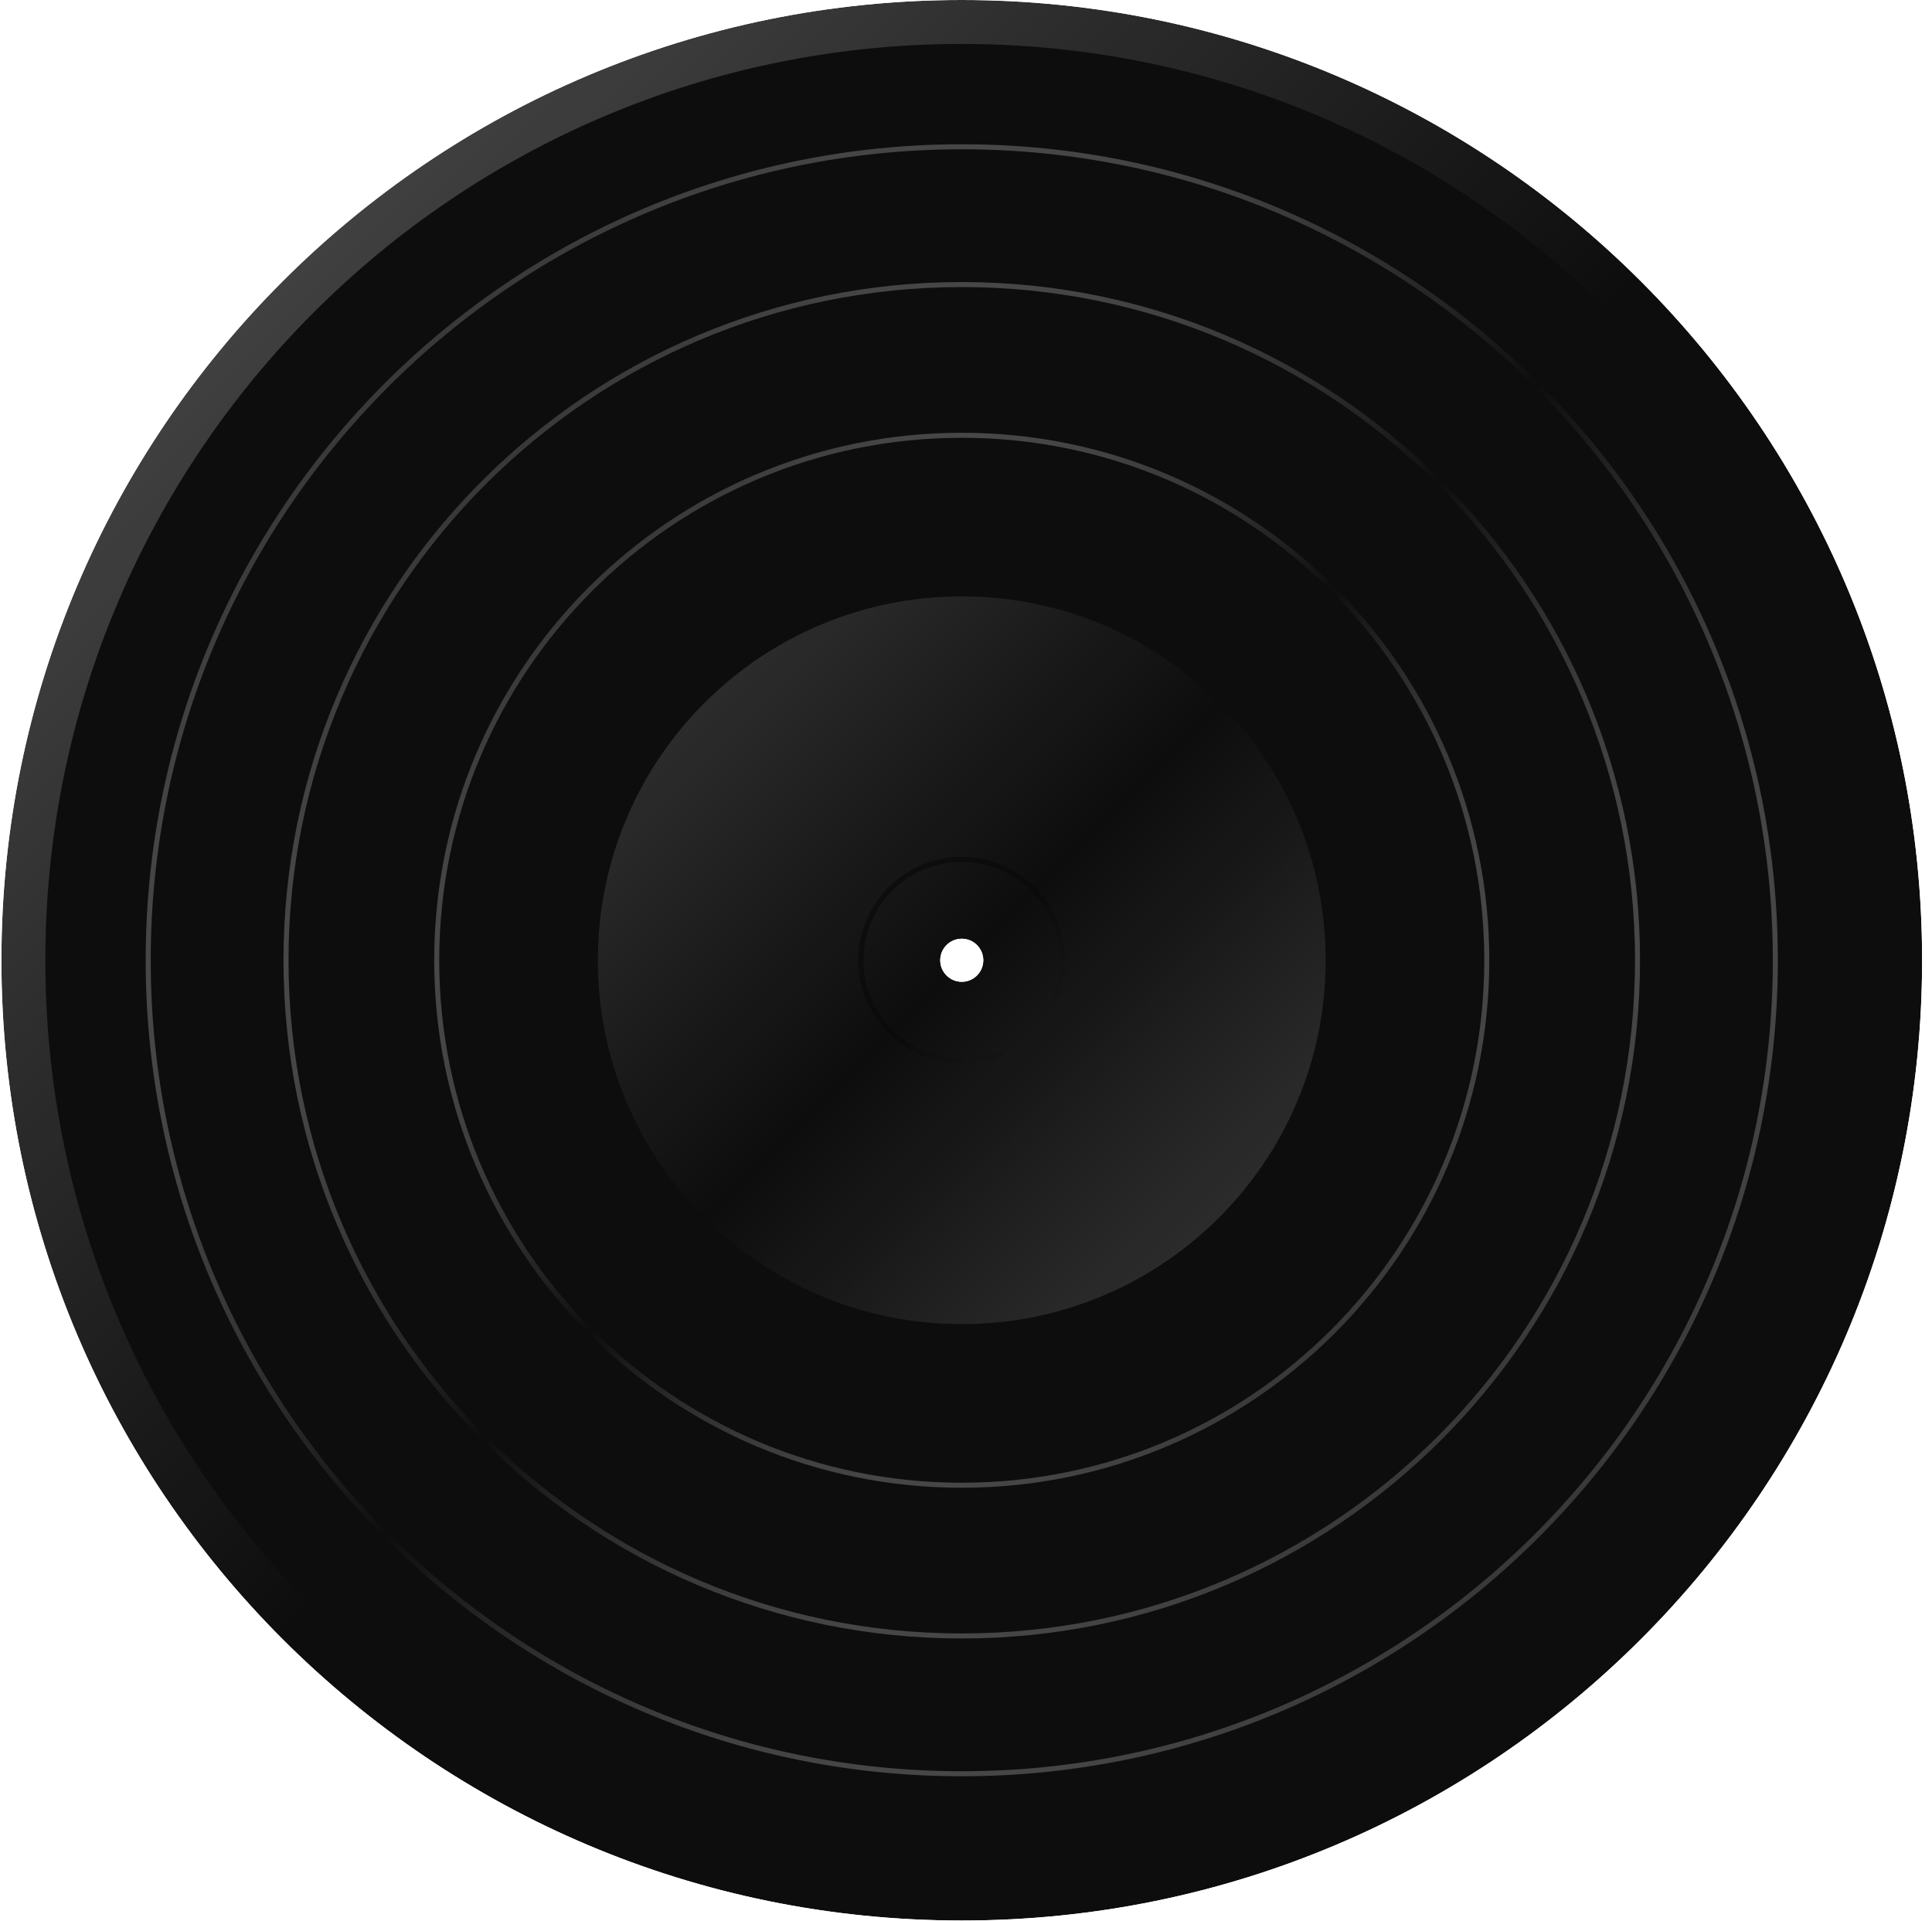
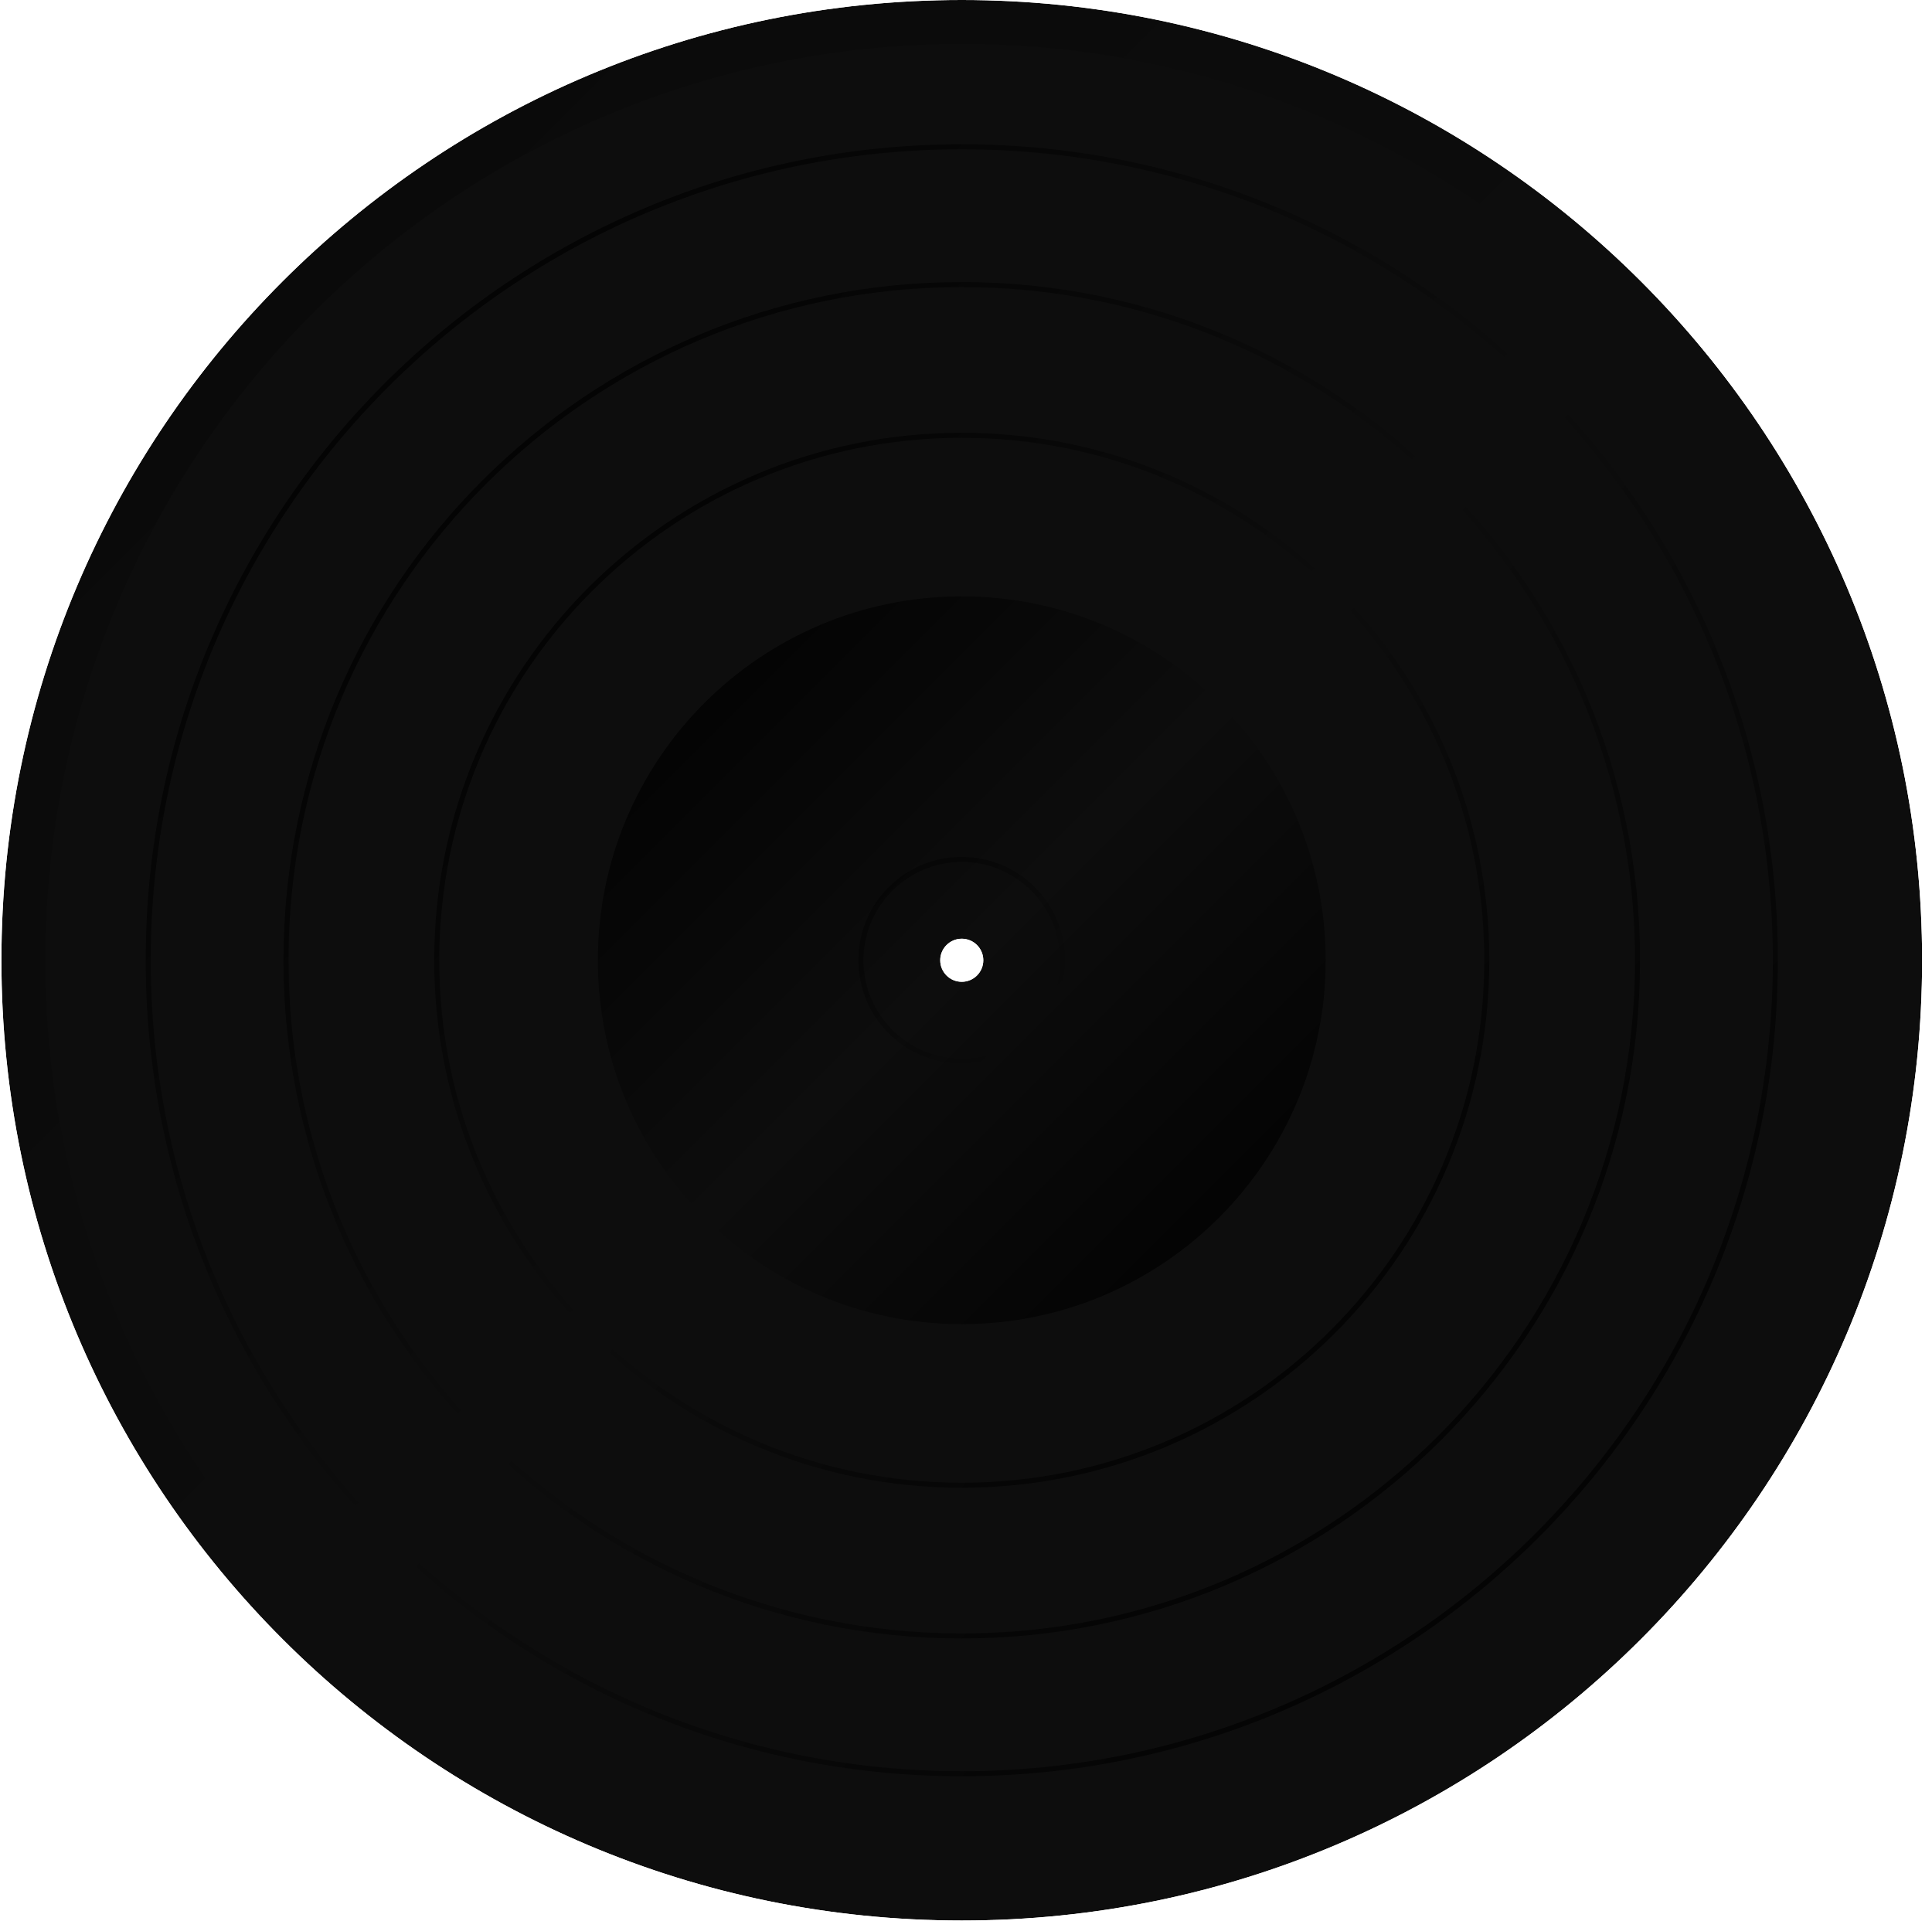
<svg xmlns="http://www.w3.org/2000/svg" width="171" height="170" viewBox="0 0 171 170" fill="none">
  <mask id="mask0_1735_11476" style="mask-type:alpha" maskUnits="userSpaceOnUse" x="0" y="0" width="171" height="170">
    <path fill-rule="evenodd" clip-rule="evenodd" d="M85.125 170C132.069 170 170.125 131.944 170.125 85C170.125 38.056 132.069 6.10352e-05 85.125 6.10352e-05C38.181 6.10352e-05 0.125 38.056 0.125 85C0.125 131.944 38.181 170 85.125 170ZM85.125 86.906C86.178 86.906 87.031 86.053 87.031 85C87.031 83.948 86.178 83.094 85.125 83.094C84.073 83.094 83.219 83.948 83.219 85C83.219 86.053 84.073 86.906 85.125 86.906Z" fill="#0D0D0D" />
  </mask>
  <g mask="url(#mask0_1735_11476)">
    <path fill-rule="evenodd" clip-rule="evenodd" d="M85.125 170C132.069 170 170.125 131.944 170.125 85C170.125 38.056 132.069 6.10352e-05 85.125 6.10352e-05C38.181 6.10352e-05 0.125 38.056 0.125 85C0.125 131.944 38.181 170 85.125 170ZM85.125 86.906C86.178 86.906 87.031 86.053 87.031 85C87.031 83.948 86.178 83.094 85.125 83.094C84.073 83.094 83.219 83.948 83.219 85C83.219 86.053 84.073 86.906 85.125 86.906Z" fill="#0D0D0D" />
    <circle cx="85.125" cy="85" r="83.055" stroke="url(#paint0_linear_1735_11476)" stroke-opacity="0.3" stroke-width="3.891" />
    <circle cx="85.125" cy="85" r="72.008" stroke="url(#paint1_linear_1735_11476)" stroke-width="0.445" />
    <circle cx="85.125" cy="85" r="59.811" stroke="url(#paint2_linear_1735_11476)" stroke-width="0.445" />
    <circle cx="85.125" cy="85" r="46.47" stroke="url(#paint3_linear_1735_11476)" stroke-width="0.445" />
-     <circle cx="85.125" cy="85" r="32.209" fill="url(#paint4_linear_1735_11476)" fill-opacity="0.18" />
+     <circle cx="85.125" cy="85" r="32.209" fill="url(#paint4_linear_1735_11476)" fillOpacity="0.18" />
  </g>
  <mask id="mask1_1735_11476" style="mask-type:alpha" maskUnits="userSpaceOnUse" x="56" y="56" width="58" height="58">
    <path fill-rule="evenodd" clip-rule="evenodd" d="M85.125 113.8C101.031 113.8 113.925 100.906 113.925 85C113.925 69.094 101.031 56.2 85.125 56.2C69.219 56.2 56.325 69.094 56.325 85C56.325 100.906 69.219 113.8 85.125 113.8ZM85.125 86.907C86.178 86.907 87.032 86.053 87.032 85C87.032 83.947 86.178 83.093 85.125 83.093C84.072 83.093 83.218 83.947 83.218 85C83.218 86.053 84.072 86.907 85.125 86.907Z" fill="url(#paint5_linear_1735_11476)" />
  </mask>
  <g mask="url(#mask1_1735_11476)">
    <circle cx="85.125" cy="85" r="8.925" stroke="url(#paint6_linear_1735_11476)" stroke-opacity="0.5" stroke-width="0.445" />
  </g>
  <defs>
    <linearGradient id="paint0_linear_1735_11476" x1="0.125" y1="6.10352e-05" x2="170.125" y2="170" gradientUnits="userSpaceOnUse">
-       <stop stop-color="white" />
-       <stop offset="0.5" stop-color="white" stop-opacity="0" />
+       <stop stopColor="white" />
+       <stop offset="0.5" stopColor="white" stop-opacity="0" />
    </linearGradient>
    <linearGradient id="paint1_linear_1735_11476" x1="12.894" y1="12.769" x2="157.356" y2="157.231" gradientUnits="userSpaceOnUse">
      <stop />
-       <stop offset="0.5" stop-color="white" stop-opacity="0" />
+       <stop offset="0.5" stopColor="white" stop-opacity="0" />
      <stop offset="1" />
    </linearGradient>
    <linearGradient id="paint2_linear_1735_11476" x1="25.091" y1="24.966" x2="145.159" y2="145.034" gradientUnits="userSpaceOnUse">
      <stop />
-       <stop offset="0.5" stop-color="white" stop-opacity="0" />
+       <stop offset="0.5" stopColor="white" stop-opacity="0" />
      <stop offset="1" />
    </linearGradient>
    <linearGradient id="paint3_linear_1735_11476" x1="38.432" y1="38.307" x2="131.818" y2="131.693" gradientUnits="userSpaceOnUse">
      <stop />
-       <stop offset="0.5" stop-color="white" stop-opacity="0" />
+       <stop offset="0.5" stopColor="white" stop-opacity="0" />
      <stop offset="1" />
    </linearGradient>
    <linearGradient id="paint4_linear_1735_11476" x1="52.917" y1="52.792" x2="117.334" y2="117.209" gradientUnits="userSpaceOnUse">
-       <stop stop-color="white" />
-       <stop offset="0.5" stop-color="white" stop-opacity="0" />
-       <stop offset="1" stop-color="white" />
+       <stop stopColor="white" />
+       <stop offset="0.5" stopColor="white" stop-opacity="0" />
+       <stop offset="1" stopColor="white" />
    </linearGradient>
    <linearGradient id="paint5_linear_1735_11476" x1="56.325" y1="56.2" x2="115.603" y2="57.982" gradientUnits="userSpaceOnUse">
-       <stop stop-color="#24FF89" />
-       <stop offset="1" stop-color="#3DFFA2" />
+       <stop stopColor="#24FF89" />
+       <stop offset="1" stopColor="#3DFFA2" />
    </linearGradient>
    <linearGradient id="paint6_linear_1735_11476" x1="75.977" y1="75.852" x2="94.273" y2="94.148" gradientUnits="userSpaceOnUse">
      <stop />
      <stop offset="0.87" stop-opacity="0" />
    </linearGradient>
  </defs>
</svg>
